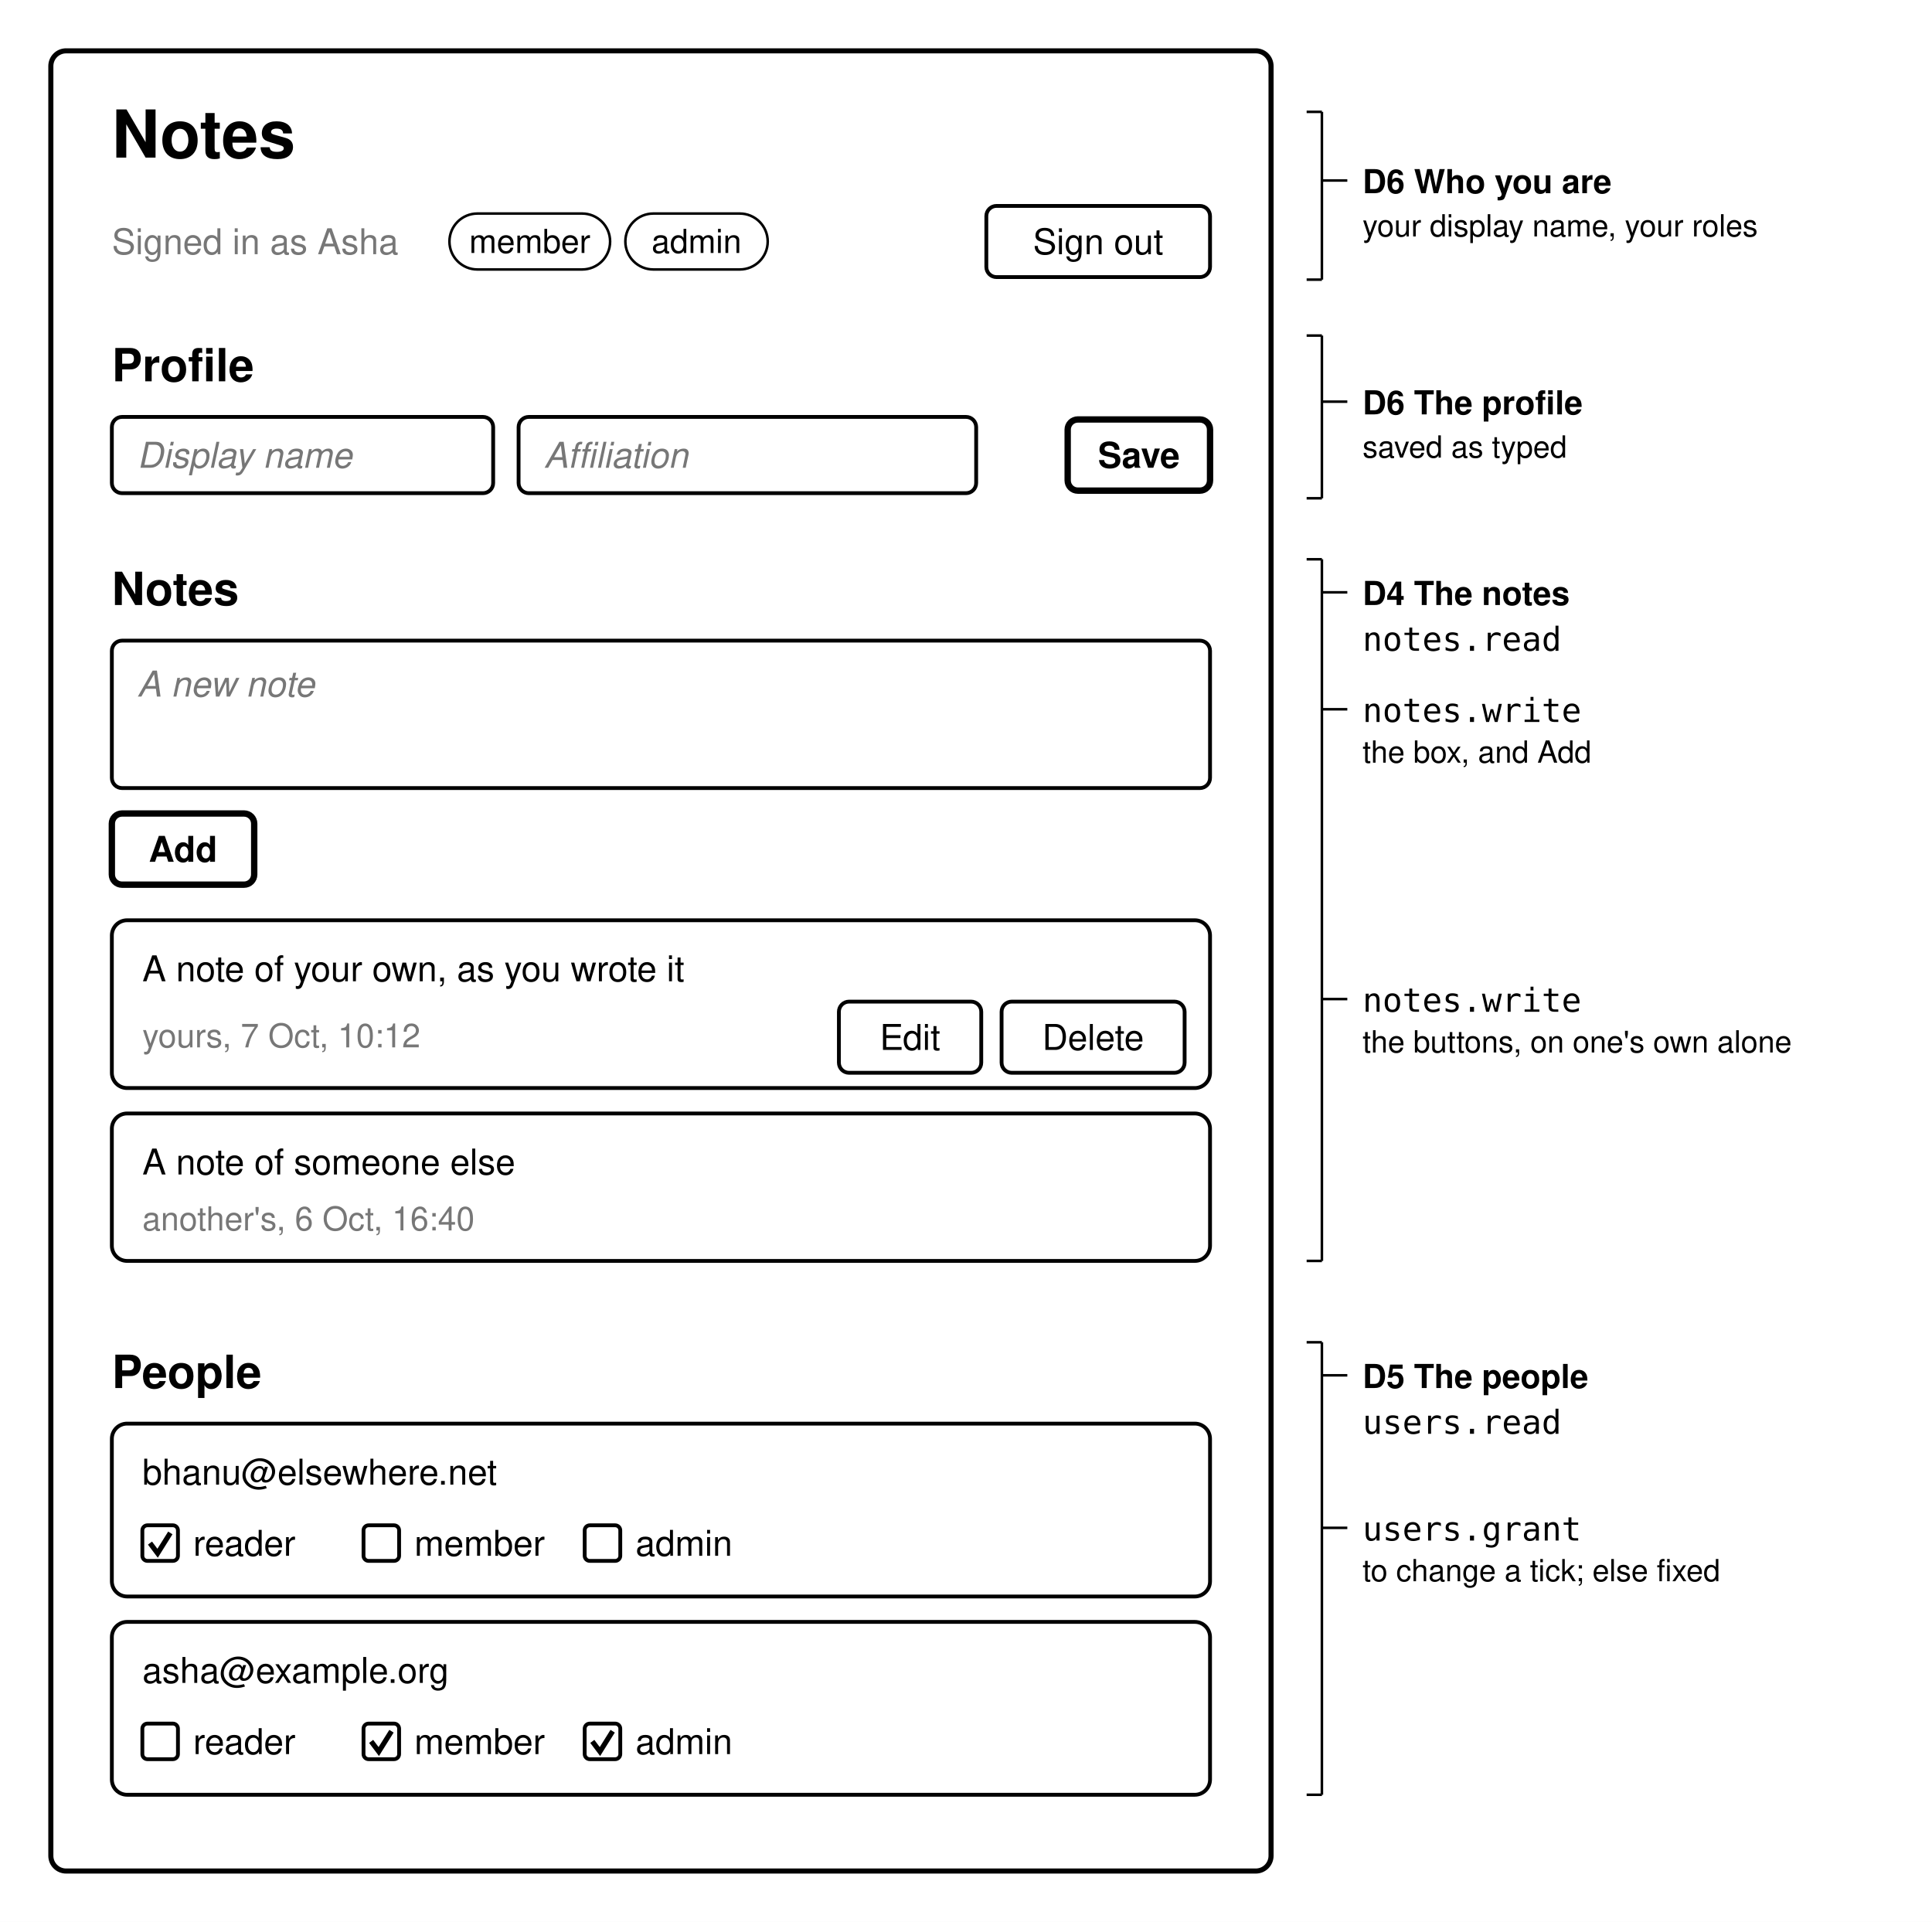
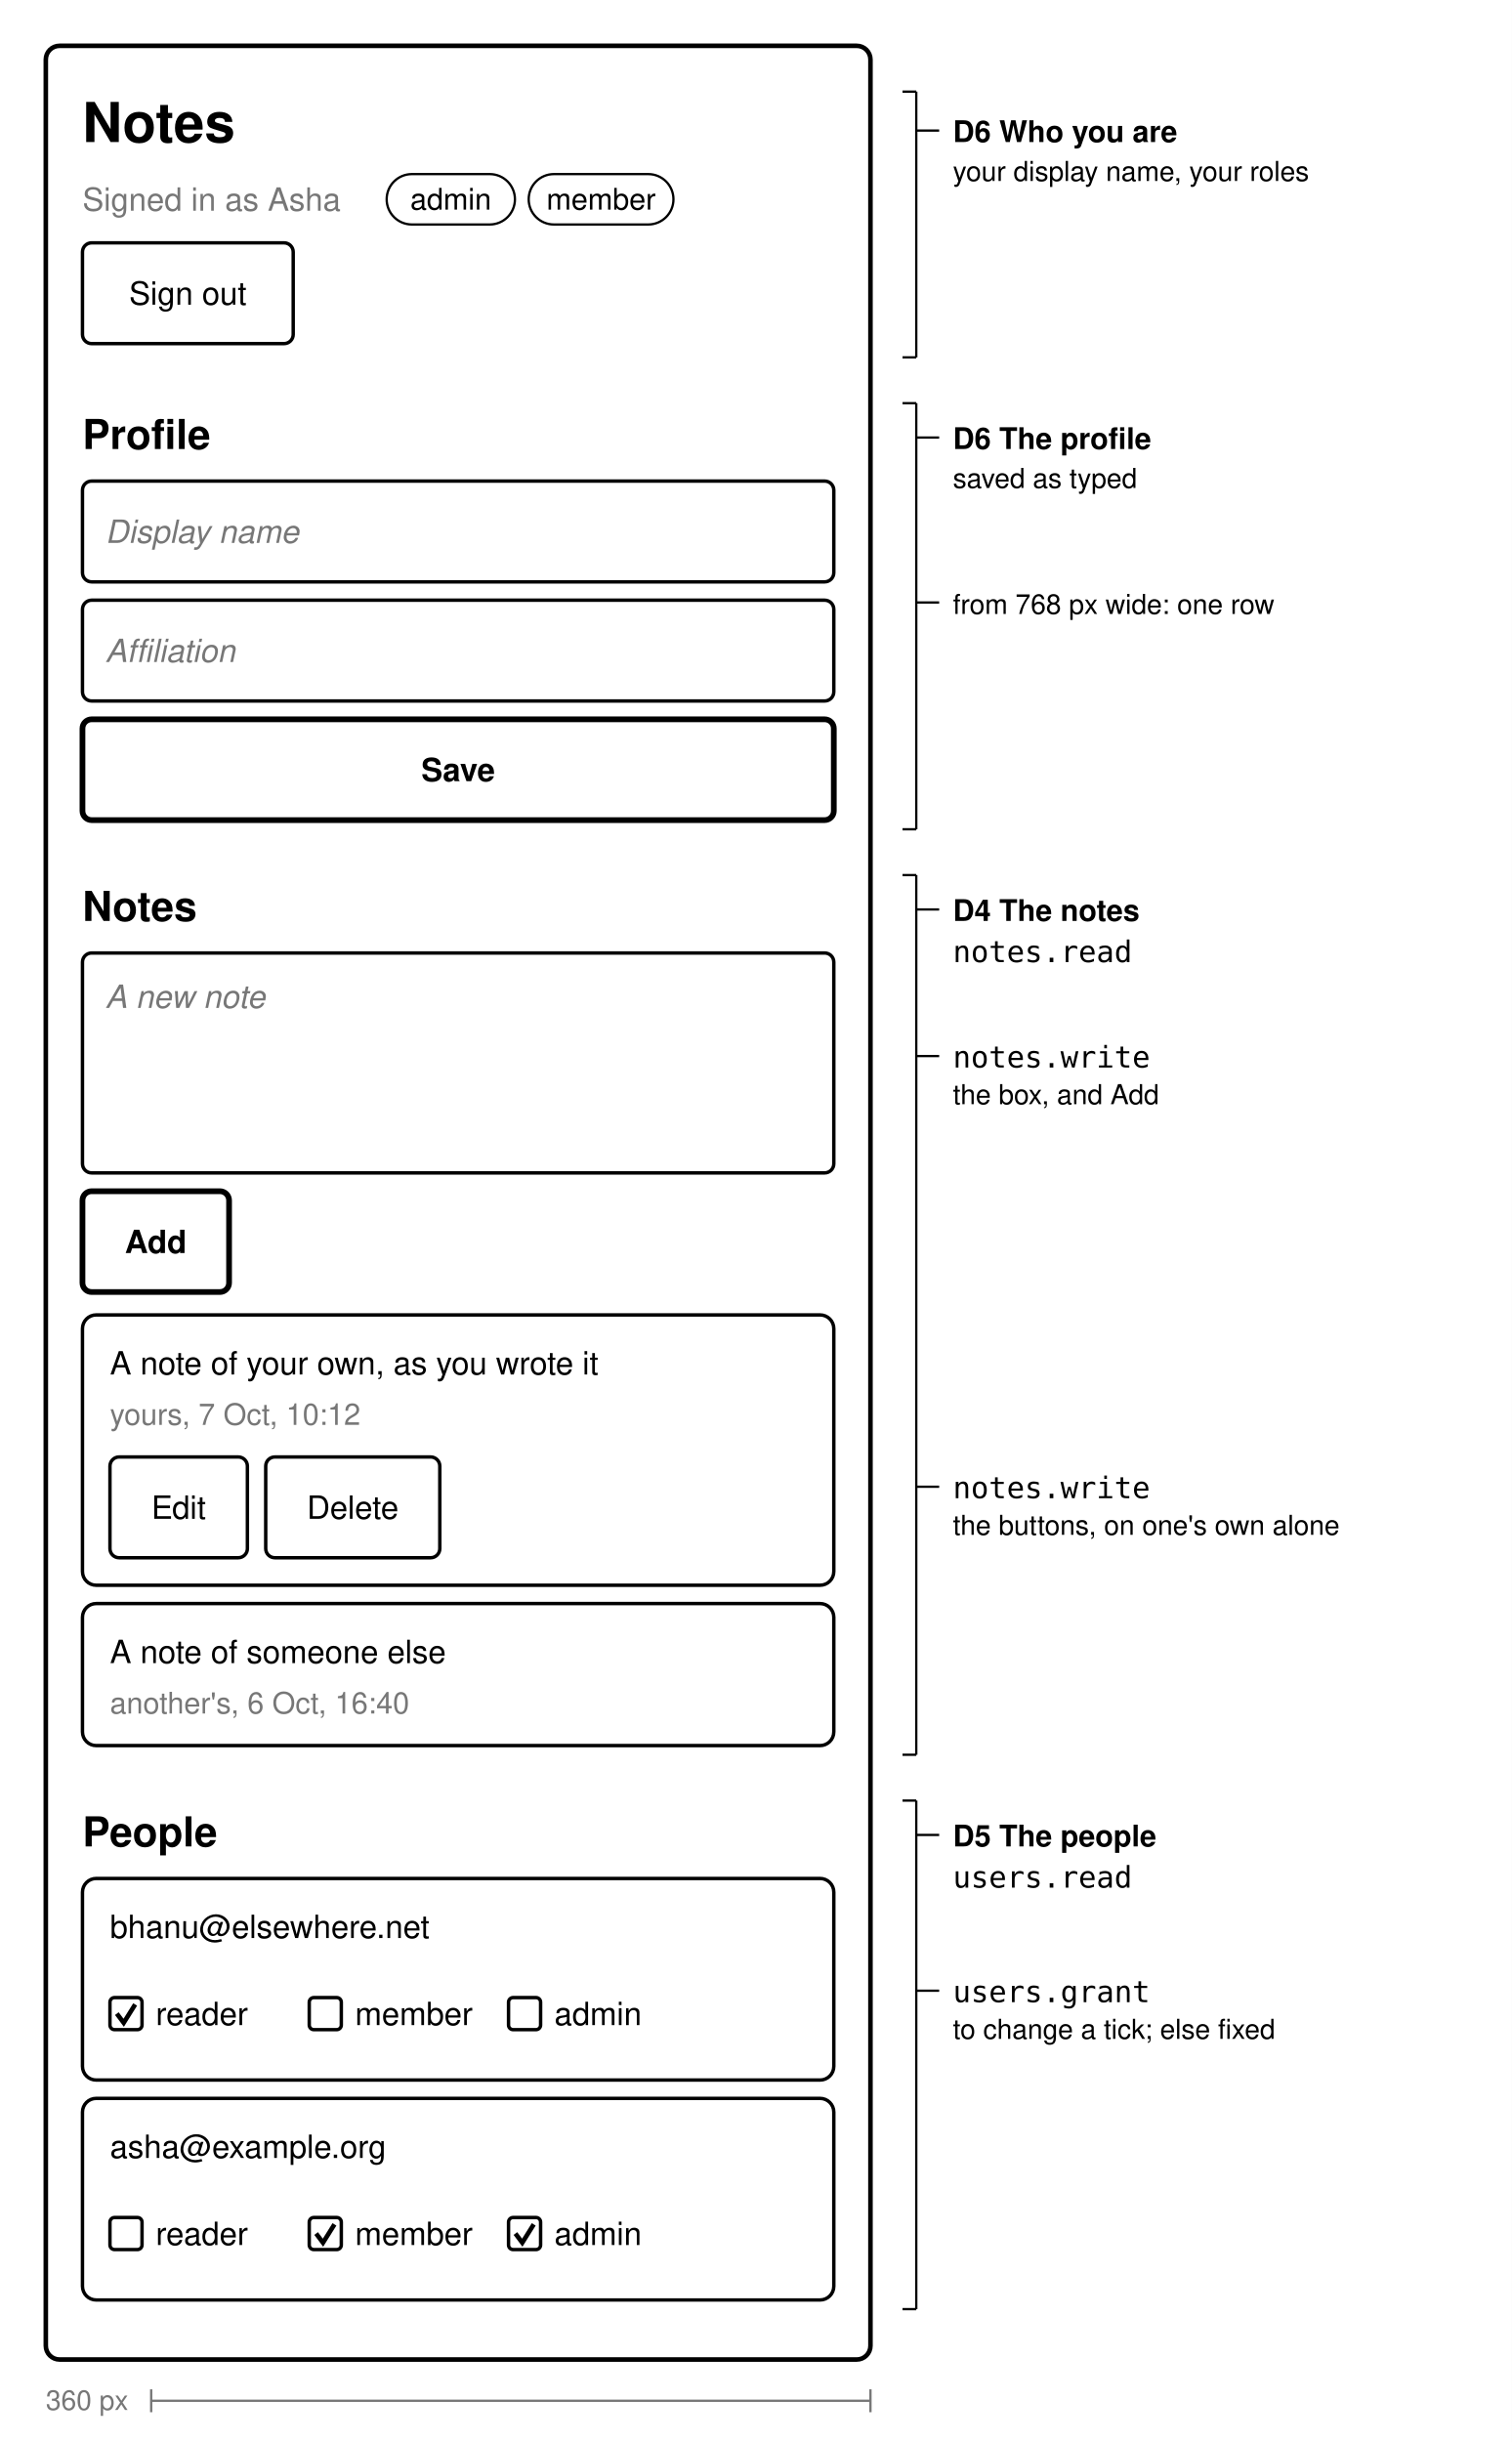
- <svg xmlns="http://www.w3.org/2000/svg" viewBox="0 0 760 756" width="760" height="756" role="img" aria-labelledby="t d">
-   <rect width="760" height="756" fill="#fff" />
-   <rect x="20" y="20" width="480" height="716" rx="6" fill="none" stroke="#000" stroke-width="2" />
-   <text x="44" y="62" font-family="Helvetica, Arial, sans-serif" font-size="26" fill="#000" font-weight="bold">Notes</text>
-   <text x="44" y="100" font-family="Helvetica, Arial, sans-serif" font-size="14" fill="#777">Signed in as Asha</text>
-   <rect x="176.8" y="84" width="63.2" height="22" rx="11" fill="none" stroke="#000" stroke-width="1" />
-   <text x="208.4" y="99.5" font-family="Helvetica, Arial, sans-serif" font-size="13" fill="#000" text-anchor="middle">member</text>
-   <rect x="246.0" y="84" width="56.0" height="22" rx="11" fill="none" stroke="#000" stroke-width="1" />
-   <text x="274.0" y="99.5" font-family="Helvetica, Arial, sans-serif" font-size="13" fill="#000" text-anchor="middle">admin</text>
-   <rect x="388" y="81" width="88" height="28" rx="4" fill="none" stroke="#000" stroke-width="1.5" />
-   <text x="432.0" y="100.0" font-family="Helvetica, Arial, sans-serif" font-size="14" fill="#000" text-anchor="middle">Sign out</text>
-   <text x="44" y="150" font-family="Helvetica, Arial, sans-serif" font-size="18" fill="#000" font-weight="bold">Profile</text>
-   <rect x="44" y="164" width="150" height="30" rx="4" fill="none" stroke="#000" stroke-width="1.5" />
-   <text x="54" y="184.0" font-family="Helvetica, Arial, sans-serif" font-size="14" fill="#777" font-style="italic">Display name</text>
-   <rect x="204" y="164" width="180" height="30" rx="4" fill="none" stroke="#000" stroke-width="1.5" />
-   <text x="214" y="184.0" font-family="Helvetica, Arial, sans-serif" font-size="14" fill="#777" font-style="italic">Affiliation</text>
-   <rect x="420" y="165" width="56" height="28" rx="4" fill="none" stroke="#000" stroke-width="2.5" />
-   <text x="448.0" y="184.0" font-family="Helvetica, Arial, sans-serif" font-size="14" fill="#000" font-weight="bold" text-anchor="middle">Save</text>
-   <text x="44" y="238" font-family="Helvetica, Arial, sans-serif" font-size="18" fill="#000" font-weight="bold">Notes</text>
-   <rect x="44" y="252" width="432" height="58" rx="4" fill="none" stroke="#000" stroke-width="1.5" />
-   <text x="54" y="274" font-family="Helvetica, Arial, sans-serif" font-size="14" fill="#777" font-style="italic">A new note</text>
-   <rect x="44" y="320" width="56" height="28" rx="4" fill="none" stroke="#000" stroke-width="2.5" />
-   <text x="72.0" y="339.0" font-family="Helvetica, Arial, sans-serif" font-size="14" fill="#000" font-weight="bold" text-anchor="middle">Add</text>
-   <rect x="44" y="362" width="432" height="66" rx="6" fill="none" stroke="#000" stroke-width="1.5" />
-   <text x="56" y="386" font-family="Helvetica, Arial, sans-serif" font-size="14" fill="#000">A note of your own, as you wrote it</text>
-   <text x="56" y="412" font-family="Helvetica, Arial, sans-serif" font-size="13" fill="#777">yours, 7 Oct, 10:12</text>
-   <rect x="394" y="394" width="72" height="28" rx="4" fill="none" stroke="#000" stroke-width="1.5" />
-   <text x="430.0" y="413.0" font-family="Helvetica, Arial, sans-serif" font-size="14" fill="#000" text-anchor="middle">Delete</text>
-   <rect x="330" y="394" width="56" height="28" rx="4" fill="none" stroke="#000" stroke-width="1.5" />
-   <text x="358.0" y="413.0" font-family="Helvetica, Arial, sans-serif" font-size="14" fill="#000" text-anchor="middle">Edit</text>
-   <rect x="44" y="438" width="432" height="58" rx="6" fill="none" stroke="#000" stroke-width="1.5" />
-   <text x="56" y="462" font-family="Helvetica, Arial, sans-serif" font-size="14" fill="#000">A note of someone else</text>
-   <text x="56" y="484" font-family="Helvetica, Arial, sans-serif" font-size="13" fill="#777">another's, 6 Oct, 16:40</text>
-   <text x="44" y="546" font-family="Helvetica, Arial, sans-serif" font-size="18" fill="#000" font-weight="bold">People</text>
-   <rect x="44" y="560" width="432" height="68" rx="6" fill="none" stroke="#000" stroke-width="1.5" />
-   <text x="56" y="584" font-family="Helvetica, Arial, sans-serif" font-size="14" fill="#000">bhanu@elsewhere.net</text>
-   <rect x="56" y="600" width="14" height="14" rx="2" fill="none" stroke="#000" stroke-width="1.5" />
-   <polyline points="59,607 62,611 67,603" fill="none" stroke="#000" stroke-width="2" />
-   <text x="76" y="612" font-family="Helvetica, Arial, sans-serif" font-size="14" fill="#000">reader</text>
-   <rect x="143.0" y="600" width="14" height="14" rx="2" fill="none" stroke="#000" stroke-width="1.5" />
-   <text x="163.0" y="612" font-family="Helvetica, Arial, sans-serif" font-size="14" fill="#000">member</text>
-   <rect x="230.0" y="600" width="14" height="14" rx="2" fill="none" stroke="#000" stroke-width="1.5" />
-   <text x="250.0" y="612" font-family="Helvetica, Arial, sans-serif" font-size="14" fill="#000">admin</text>
-   <rect x="44" y="638" width="432" height="68" rx="6" fill="none" stroke="#000" stroke-width="1.5" />
-   <text x="56" y="662" font-family="Helvetica, Arial, sans-serif" font-size="14" fill="#000">asha@example.org</text>
-   <rect x="56" y="678" width="14" height="14" rx="2" fill="none" stroke="#000" stroke-width="1.5" />
-   <text x="76" y="690" font-family="Helvetica, Arial, sans-serif" font-size="14" fill="#000">reader</text>
-   <rect x="143.0" y="678" width="14" height="14" rx="2" fill="none" stroke="#000" stroke-width="1.5" />
-   <polyline points="146.0,685 149.0,689 154.0,681" fill="none" stroke="#000" stroke-width="2" />
-   <text x="163.0" y="690" font-family="Helvetica, Arial, sans-serif" font-size="14" fill="#000">member</text>
-   <rect x="230.0" y="678" width="14" height="14" rx="2" fill="none" stroke="#000" stroke-width="1.5" />
-   <polyline points="233.0,685 236.0,689 241.0,681" fill="none" stroke="#000" stroke-width="2" />
-   <text x="250.0" y="690" font-family="Helvetica, Arial, sans-serif" font-size="14" fill="#000">admin</text>
-   <line x1="520" y1="44" x2="520" y2="110" stroke="#000" stroke-width="1" />
-   <line x1="514" y1="44" x2="520" y2="44" stroke="#000" stroke-width="1" />
-   <line x1="514" y1="110" x2="520" y2="110" stroke="#000" stroke-width="1" />
-   <line x1="520" y1="71" x2="530" y2="71" stroke="#000" stroke-width="1" />
-   <text x="536" y="76" font-family="Helvetica, Arial, sans-serif" font-size="13" fill="#000" font-weight="bold">D6  Who you are</text>
-   <text x="536" y="93" font-family="Helvetica, Arial, sans-serif" font-size="12" fill="#000">your display name, your roles</text>
-   <line x1="520" y1="132" x2="520" y2="196" stroke="#000" stroke-width="1" />
-   <line x1="514" y1="132" x2="520" y2="132" stroke="#000" stroke-width="1" />
-   <line x1="514" y1="196" x2="520" y2="196" stroke="#000" stroke-width="1" />
-   <line x1="520" y1="158" x2="530" y2="158" stroke="#000" stroke-width="1" />
-   <text x="536" y="163" font-family="Helvetica, Arial, sans-serif" font-size="13" fill="#000" font-weight="bold">D6  The profile</text>
-   <text x="536" y="180" font-family="Helvetica, Arial, sans-serif" font-size="12" fill="#000">saved as typed</text>
-   <line x1="520" y1="220" x2="520" y2="496" stroke="#000" stroke-width="1" />
-   <line x1="514" y1="220" x2="520" y2="220" stroke="#000" stroke-width="1" />
-   <line x1="514" y1="496" x2="520" y2="496" stroke="#000" stroke-width="1" />
-   <line x1="520" y1="233" x2="530" y2="233" stroke="#000" stroke-width="1" />
-   <text x="536" y="238" font-family="Helvetica, Arial, sans-serif" font-size="13" fill="#000" font-weight="bold">D4  The notes</text>
-   <text x="536" y="256" font-family="DejaVu Sans Mono, Menlo, Consolas, monospace" font-size="13" fill="#000">notes.read</text>
-   <line x1="520" y1="528" x2="520" y2="706" stroke="#000" stroke-width="1" />
-   <line x1="514" y1="528" x2="520" y2="528" stroke="#000" stroke-width="1" />
-   <line x1="514" y1="706" x2="520" y2="706" stroke="#000" stroke-width="1" />
-   <line x1="520" y1="541" x2="530" y2="541" stroke="#000" stroke-width="1" />
-   <text x="536" y="546" font-family="Helvetica, Arial, sans-serif" font-size="13" fill="#000" font-weight="bold">D5  The people</text>
-   <text x="536" y="564" font-family="DejaVu Sans Mono, Menlo, Consolas, monospace" font-size="13" fill="#000">users.read</text>
-   <line x1="520" y1="279" x2="530" y2="279" stroke="#000" stroke-width="1" />
-   <text x="536" y="284" font-family="DejaVu Sans Mono, Menlo, Consolas, monospace" font-size="13" fill="#000">notes.write</text>
-   <text x="536" y="300" font-family="Helvetica, Arial, sans-serif" font-size="12" fill="#000">the box, and Add</text>
-   <line x1="520" y1="393" x2="530" y2="393" stroke="#000" stroke-width="1" />
-   <text x="536" y="398" font-family="DejaVu Sans Mono, Menlo, Consolas, monospace" font-size="13" fill="#000">notes.write</text>
-   <text x="536" y="414" font-family="Helvetica, Arial, sans-serif" font-size="12" fill="#000">the buttons, on one's own alone</text>
-   <line x1="520" y1="601" x2="530" y2="601" stroke="#000" stroke-width="1" />
-   <text x="536" y="606" font-family="DejaVu Sans Mono, Menlo, Consolas, monospace" font-size="13" fill="#000">users.grant</text>
-   <text x="536" y="622" font-family="Helvetica, Arial, sans-serif" font-size="12" fill="#000">to change a tick; else fixed</text>
+ <svg xmlns="http://www.w3.org/2000/svg" viewBox="0 0 660 1066" width="660" height="1066" role="img" aria-labelledby="t d">
+   <rect width="660" height="1066" fill="#fff" />
+   <rect x="20" y="20" width="360" height="1010" rx="6" fill="none" stroke="#000" stroke-width="2" />
+   <text x="36" y="62" font-family="Helvetica, Arial, sans-serif" font-size="24" fill="#000" font-weight="bold">Notes</text>
+   <text x="36" y="92" font-family="Helvetica, Arial, sans-serif" font-size="14" fill="#777">Signed in as Asha</text>
+   <rect x="168.8" y="76" width="56.0" height="22" rx="11" fill="none" stroke="#000" stroke-width="1" />
+   <text x="196.8" y="91.5" font-family="Helvetica, Arial, sans-serif" font-size="13" fill="#000" text-anchor="middle">admin</text>
+   <rect x="230.8" y="76" width="63.2" height="22" rx="11" fill="none" stroke="#000" stroke-width="1" />
+   <text x="262.4" y="91.5" font-family="Helvetica, Arial, sans-serif" font-size="13" fill="#000" text-anchor="middle">member</text>
+   <rect x="36" y="106" width="92" height="44" rx="4" fill="none" stroke="#000" stroke-width="1.5" />
+   <text x="82.0" y="133.0" font-family="Helvetica, Arial, sans-serif" font-size="14" fill="#000" text-anchor="middle">Sign out</text>
+   <text x="36" y="196" font-family="Helvetica, Arial, sans-serif" font-size="18" fill="#000" font-weight="bold">Profile</text>
+   <rect x="36" y="210" width="328" height="44" rx="4" fill="none" stroke="#000" stroke-width="1.5" />
+   <text x="46" y="237.0" font-family="Helvetica, Arial, sans-serif" font-size="14" fill="#777" font-style="italic">Display name</text>
+   <rect x="36" y="262" width="328" height="44" rx="4" fill="none" stroke="#000" stroke-width="1.5" />
+   <text x="46" y="289.0" font-family="Helvetica, Arial, sans-serif" font-size="14" fill="#777" font-style="italic">Affiliation</text>
+   <rect x="36" y="314" width="328" height="44" rx="4" fill="none" stroke="#000" stroke-width="2.5" />
+   <text x="200.0" y="341.0" font-family="Helvetica, Arial, sans-serif" font-size="14" fill="#000" font-weight="bold" text-anchor="middle">Save</text>
+   <text x="36" y="402" font-family="Helvetica, Arial, sans-serif" font-size="18" fill="#000" font-weight="bold">Notes</text>
+   <rect x="36" y="416" width="328" height="96" rx="4" fill="none" stroke="#000" stroke-width="1.5" />
+   <text x="46" y="440" font-family="Helvetica, Arial, sans-serif" font-size="14" fill="#777" font-style="italic">A new note</text>
+   <rect x="36" y="520" width="64" height="44" rx="4" fill="none" stroke="#000" stroke-width="2.5" />
+   <text x="68.0" y="547.0" font-family="Helvetica, Arial, sans-serif" font-size="14" fill="#000" font-weight="bold" text-anchor="middle">Add</text>
+   <rect x="36" y="574" width="328" height="118" rx="6" fill="none" stroke="#000" stroke-width="1.5" />
+   <text x="48" y="600" font-family="Helvetica, Arial, sans-serif" font-size="14" fill="#000">A note of your own, as you wrote it</text>
+   <text x="48" y="622" font-family="Helvetica, Arial, sans-serif" font-size="13" fill="#777">yours, 7 Oct, 10:12</text>
+   <rect x="48" y="636" width="60" height="44" rx="4" fill="none" stroke="#000" stroke-width="1.5" />
+   <text x="78.0" y="663.0" font-family="Helvetica, Arial, sans-serif" font-size="14" fill="#000" text-anchor="middle">Edit</text>
+   <rect x="116" y="636" width="76" height="44" rx="4" fill="none" stroke="#000" stroke-width="1.5" />
+   <text x="154.0" y="663.0" font-family="Helvetica, Arial, sans-serif" font-size="14" fill="#000" text-anchor="middle">Delete</text>
+   <rect x="36" y="700" width="328" height="62" rx="6" fill="none" stroke="#000" stroke-width="1.5" />
+   <text x="48" y="726" font-family="Helvetica, Arial, sans-serif" font-size="14" fill="#000">A note of someone else</text>
+   <text x="48" y="748" font-family="Helvetica, Arial, sans-serif" font-size="13" fill="#777">another's, 6 Oct, 16:40</text>
+   <text x="36" y="806" font-family="Helvetica, Arial, sans-serif" font-size="18" fill="#000" font-weight="bold">People</text>
+   <rect x="36" y="820" width="328" height="88" rx="6" fill="none" stroke="#000" stroke-width="1.5" />
+   <text x="48" y="846" font-family="Helvetica, Arial, sans-serif" font-size="14" fill="#000">bhanu@elsewhere.net</text>
+   <rect x="48" y="872" width="14" height="14" rx="2" fill="none" stroke="#000" stroke-width="1.5" />
+   <polyline points="51,879 54,883 59,875" fill="none" stroke="#000" stroke-width="2" />
+   <text x="68" y="884" font-family="Helvetica, Arial, sans-serif" font-size="14" fill="#000">reader</text>
+   <rect x="135.0" y="872" width="14" height="14" rx="2" fill="none" stroke="#000" stroke-width="1.5" />
+   <text x="155.0" y="884" font-family="Helvetica, Arial, sans-serif" font-size="14" fill="#000">member</text>
+   <rect x="222.0" y="872" width="14" height="14" rx="2" fill="none" stroke="#000" stroke-width="1.5" />
+   <text x="242.0" y="884" font-family="Helvetica, Arial, sans-serif" font-size="14" fill="#000">admin</text>
+   <rect x="36" y="916" width="328" height="88" rx="6" fill="none" stroke="#000" stroke-width="1.5" />
+   <text x="48" y="942" font-family="Helvetica, Arial, sans-serif" font-size="14" fill="#000">asha@example.org</text>
+   <rect x="48" y="968" width="14" height="14" rx="2" fill="none" stroke="#000" stroke-width="1.5" />
+   <text x="68" y="980" font-family="Helvetica, Arial, sans-serif" font-size="14" fill="#000">reader</text>
+   <rect x="135.0" y="968" width="14" height="14" rx="2" fill="none" stroke="#000" stroke-width="1.5" />
+   <polyline points="138.0,975 141.0,979 146.0,971" fill="none" stroke="#000" stroke-width="2" />
+   <text x="155.0" y="980" font-family="Helvetica, Arial, sans-serif" font-size="14" fill="#000">member</text>
+   <rect x="222.0" y="968" width="14" height="14" rx="2" fill="none" stroke="#000" stroke-width="1.5" />
+   <polyline points="225.0,975 228.0,979 233.0,971" fill="none" stroke="#000" stroke-width="2" />
+   <text x="242.0" y="980" font-family="Helvetica, Arial, sans-serif" font-size="14" fill="#000">admin</text>
+   <line x1="400" y1="40" x2="400" y2="156" stroke="#000" stroke-width="1" />
+   <line x1="394" y1="40" x2="400" y2="40" stroke="#000" stroke-width="1" />
+   <line x1="394" y1="156" x2="400" y2="156" stroke="#000" stroke-width="1" />
+   <line x1="400" y1="57" x2="410" y2="57" stroke="#000" stroke-width="1" />
+   <text x="416" y="62" font-family="Helvetica, Arial, sans-serif" font-size="13" fill="#000" font-weight="bold">D6  Who you are</text>
+   <text x="416" y="79" font-family="Helvetica, Arial, sans-serif" font-size="12" fill="#000">your display name, your roles</text>
+   <line x1="400" y1="176" x2="400" y2="362" stroke="#000" stroke-width="1" />
+   <line x1="394" y1="176" x2="400" y2="176" stroke="#000" stroke-width="1" />
+   <line x1="394" y1="362" x2="400" y2="362" stroke="#000" stroke-width="1" />
+   <line x1="400" y1="191" x2="410" y2="191" stroke="#000" stroke-width="1" />
+   <text x="416" y="196" font-family="Helvetica, Arial, sans-serif" font-size="13" fill="#000" font-weight="bold">D6  The profile</text>
+   <text x="416" y="213" font-family="Helvetica, Arial, sans-serif" font-size="12" fill="#000">saved as typed</text>
+   <line x1="400" y1="382" x2="400" y2="766" stroke="#000" stroke-width="1" />
+   <line x1="394" y1="382" x2="400" y2="382" stroke="#000" stroke-width="1" />
+   <line x1="394" y1="766" x2="400" y2="766" stroke="#000" stroke-width="1" />
+   <line x1="400" y1="397" x2="410" y2="397" stroke="#000" stroke-width="1" />
+   <text x="416" y="402" font-family="Helvetica, Arial, sans-serif" font-size="13" fill="#000" font-weight="bold">D4  The notes</text>
+   <text x="416" y="420" font-family="DejaVu Sans Mono, Menlo, Consolas, monospace" font-size="13" fill="#000">notes.read</text>
+   <line x1="400" y1="786" x2="400" y2="1008" stroke="#000" stroke-width="1" />
+   <line x1="394" y1="786" x2="400" y2="786" stroke="#000" stroke-width="1" />
+   <line x1="394" y1="1008" x2="400" y2="1008" stroke="#000" stroke-width="1" />
+   <line x1="400" y1="801" x2="410" y2="801" stroke="#000" stroke-width="1" />
+   <text x="416" y="806" font-family="Helvetica, Arial, sans-serif" font-size="13" fill="#000" font-weight="bold">D5  The people</text>
+   <text x="416" y="824" font-family="DejaVu Sans Mono, Menlo, Consolas, monospace" font-size="13" fill="#000">users.read</text>
+   <line x1="400" y1="263" x2="410" y2="263" stroke="#000" stroke-width="1" />
+   <text x="416" y="268" font-family="Helvetica, Arial, sans-serif" font-size="12" fill="#000">from 768 px wide: one row</text>
+   <line x1="400" y1="461" x2="410" y2="461" stroke="#000" stroke-width="1" />
+   <text x="416" y="466" font-family="DejaVu Sans Mono, Menlo, Consolas, monospace" font-size="13" fill="#000">notes.write</text>
+   <text x="416" y="482" font-family="Helvetica, Arial, sans-serif" font-size="12" fill="#000">the box, and Add</text>
+   <line x1="400" y1="649" x2="410" y2="649" stroke="#000" stroke-width="1" />
+   <text x="416" y="654" font-family="DejaVu Sans Mono, Menlo, Consolas, monospace" font-size="13" fill="#000">notes.write</text>
+   <text x="416" y="670" font-family="Helvetica, Arial, sans-serif" font-size="12" fill="#000">the buttons, on one's own alone</text>
+   <line x1="400" y1="869" x2="410" y2="869" stroke="#000" stroke-width="1" />
+   <text x="416" y="874" font-family="DejaVu Sans Mono, Menlo, Consolas, monospace" font-size="13" fill="#000">users.grant</text>
+   <text x="416" y="890" font-family="Helvetica, Arial, sans-serif" font-size="12" fill="#000">to change a tick; else fixed</text>
+   <text x="20" y="1052" font-family="Helvetica, Arial, sans-serif" font-size="12" fill="#777">360 px</text>
+   <line x1="66" y1="1048" x2="380" y2="1048" stroke="#777" stroke-width="1" />
+   <line x1="380" y1="1043" x2="380" y2="1053" stroke="#777" stroke-width="1" />
+   <line x1="66" y1="1043" x2="66" y2="1053" stroke="#777" stroke-width="1" />
</svg>
